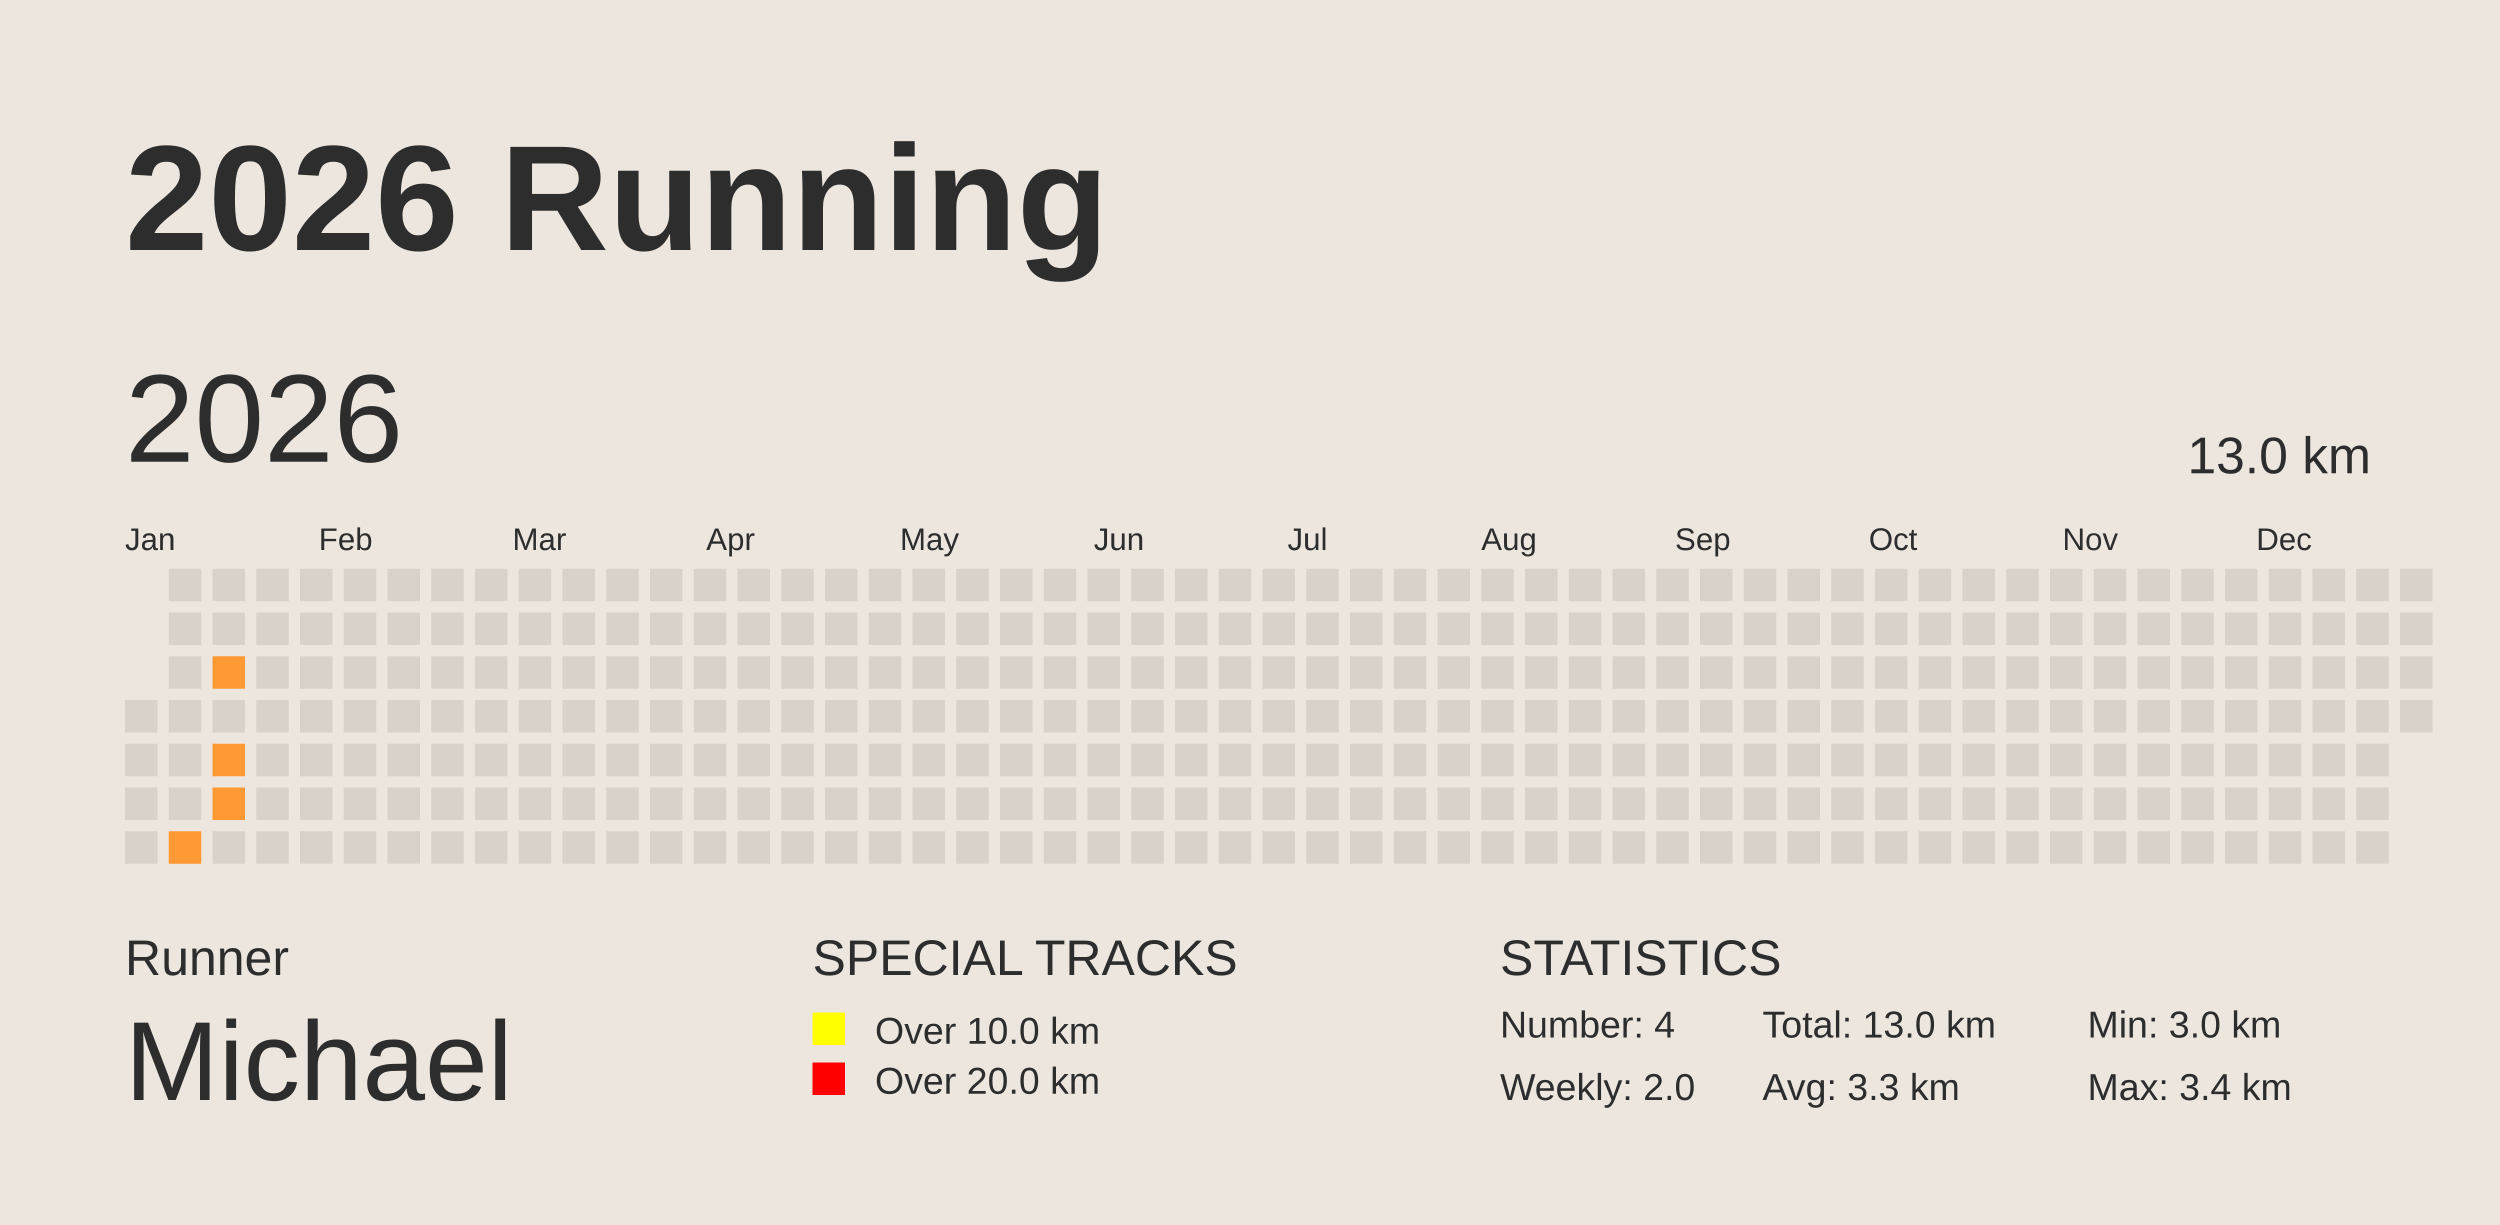
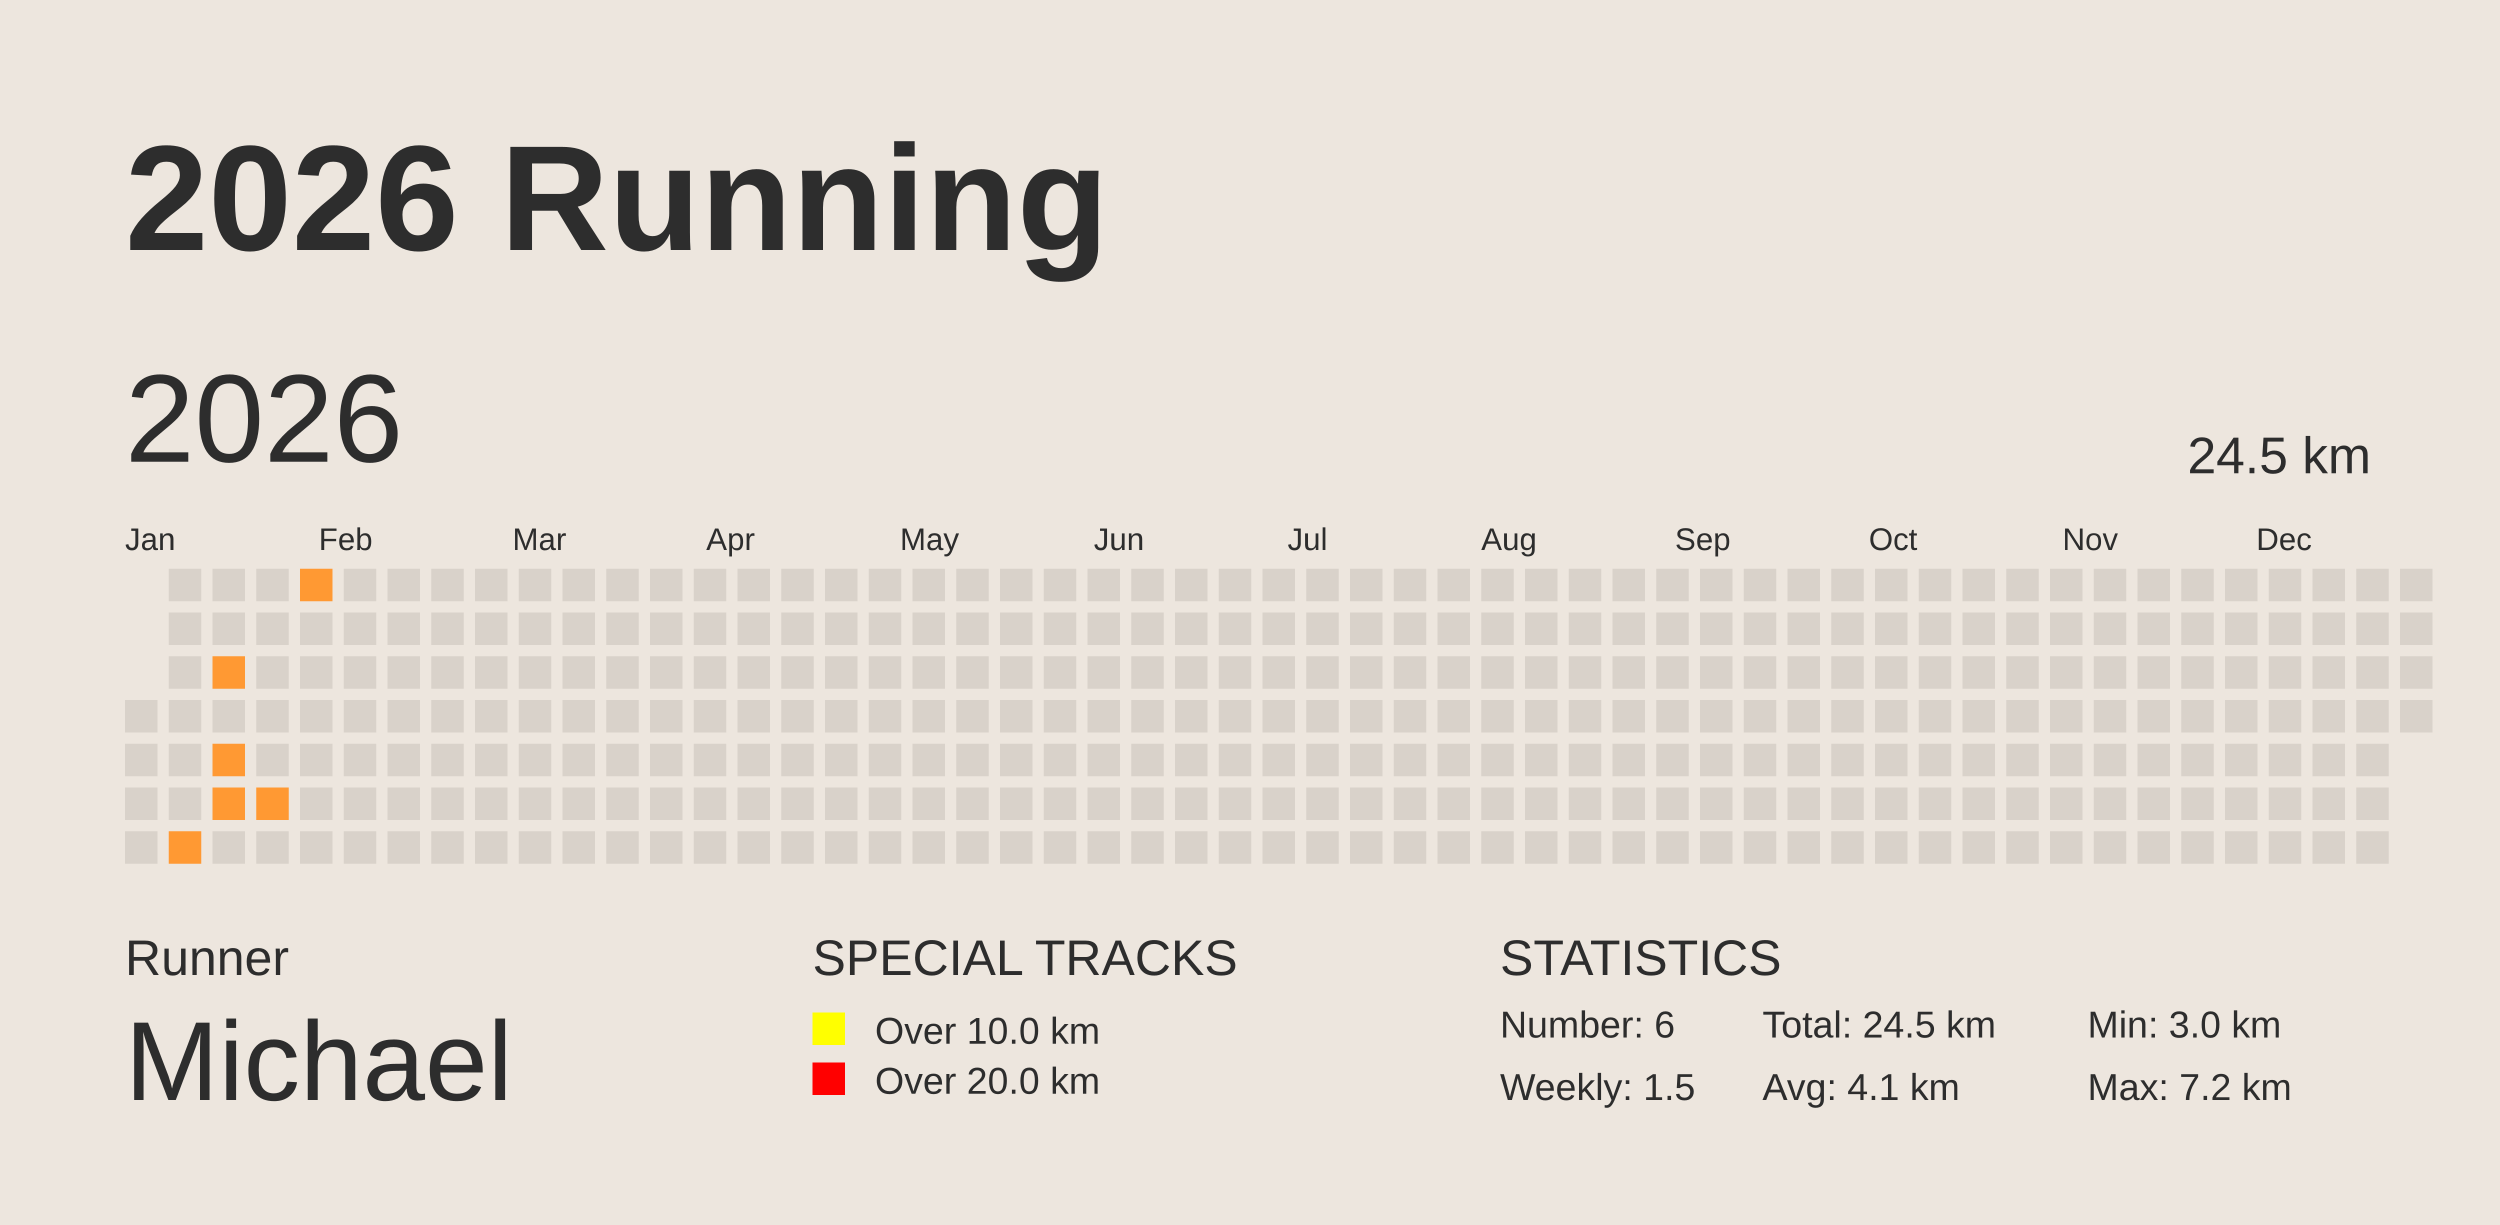
<svg xmlns="http://www.w3.org/2000/svg" baseProfile="full" height="98mm" version="1.1" viewBox="0,0,200,98" width="200mm">
  <defs />
  <rect fill="#EDE6DE" height="98" width="200" x="0" y="0" />
  <text fill="#2D2D2D" style="font-size:12px; font-family:Arial; font-weight:bold;" x="10" y="20">2026 Running</text>
  <text fill="#2D2D2D" style="font-size:4px; font-family:Arial" x="10" y="78">Runner</text>
  <text fill="#2D2D2D" style="font-size:9px; font-family:Arial" x="10" y="88">Michael</text>
  <text fill="#2D2D2D" style="font-size:4px; font-family:Arial" x="65" y="78">SPECIAL TRACKS</text>
  <rect fill="yellow" height="2.6" width="2.6" x="65" y="81" />
  <text fill="#2D2D2D" style="font-size:3px; font-family:Arial" x="70" y="83.5">Over 10.0 km</text>
  <rect fill="red" height="2.6" width="2.6" x="65" y="85" />
  <text fill="#2D2D2D" style="font-size:3px; font-family:Arial" x="70" y="87.5">Over 20.0 km</text>
  <text fill="#2D2D2D" style="font-size:4px; font-family:Arial" x="120" y="78">STATISTICS</text>
-   <text fill="#2D2D2D" style="font-size:3px; font-family:Arial" x="120" y="83">Number: 4</text>
-   <text fill="#2D2D2D" style="font-size:3px; font-family:Arial" x="120" y="88">Weekly: 2.0</text>
-   <text fill="#2D2D2D" style="font-size:3px; font-family:Arial" x="141" y="83">Total: 13.0 km</text>
-   <text fill="#2D2D2D" style="font-size:3px; font-family:Arial" x="141" y="88">Avg: 3.3 km</text>
+   <text fill="#2D2D2D" style="font-size:3px; font-family:Arial" x="120" y="83">Number: 6</text>
+   <text fill="#2D2D2D" style="font-size:3px; font-family:Arial" x="120" y="88">Weekly: 1.5</text>
+   <text fill="#2D2D2D" style="font-size:3px; font-family:Arial" x="141" y="83">Total: 24.5 km</text>
+   <text fill="#2D2D2D" style="font-size:3px; font-family:Arial" x="141" y="88">Avg: 4.1 km</text>
  <text fill="#2D2D2D" style="font-size:3px; font-family:Arial" x="167" y="83">Min: 3.0 km</text>
-   <text fill="#2D2D2D" style="font-size:3px; font-family:Arial" x="167" y="88">Max: 3.4 km</text>
+   <text fill="#2D2D2D" style="font-size:3px; font-family:Arial" x="167" y="88">Max: 7.2 km</text>
  <text dominant-baseline="hanging" fill="#2D2D2D" style="font-size:10.0px; font-family:Arial;" x="10" y="30">2026</text>
-   <text dominant-baseline="hanging" fill="#2D2D2D" style="font-size:4.125px; font-family:Arial;" x="175" y="35">13.0 km</text>
+   <text dominant-baseline="hanging" fill="#2D2D2D" style="font-size:4.125px; font-family:Arial;" x="175" y="35">24.5 km</text>
  <text fill="#2D2D2D" style="font-size:2.5px; font-family:Arial" x="10.0" y="44">Jan</text>
  <text fill="#2D2D2D" style="font-size:2.5px; font-family:Arial" x="25.5" y="44">Feb</text>
  <text fill="#2D2D2D" style="font-size:2.5px; font-family:Arial" x="41.0" y="44">Mar</text>
  <text fill="#2D2D2D" style="font-size:2.5px; font-family:Arial" x="56.5" y="44">Apr</text>
  <text fill="#2D2D2D" style="font-size:2.5px; font-family:Arial" x="72.0" y="44">May</text>
  <text fill="#2D2D2D" style="font-size:2.5px; font-family:Arial" x="87.5" y="44">Jun</text>
  <text fill="#2D2D2D" style="font-size:2.5px; font-family:Arial" x="103.0" y="44">Jul</text>
  <text fill="#2D2D2D" style="font-size:2.5px; font-family:Arial" x="118.5" y="44">Aug</text>
  <text fill="#2D2D2D" style="font-size:2.5px; font-family:Arial" x="134.0" y="44">Sep</text>
  <text fill="#2D2D2D" style="font-size:2.5px; font-family:Arial" x="149.5" y="44">Oct</text>
  <text fill="#2D2D2D" style="font-size:2.5px; font-family:Arial" x="165.0" y="44">Nov</text>
  <text fill="#2D2D2D" style="font-size:2.5px; font-family:Arial" x="180.5" y="44">Dec</text>
  <rect fill="#D9D2CA" height="2.6" width="2.6" x="10.0" y="56.0" />
  <rect fill="#D9D2CA" height="2.6" width="2.6" x="10.0" y="59.5" />
  <rect fill="#D9D2CA" height="2.6" width="2.6" x="10.0" y="63.0" />
  <rect fill="#D9D2CA" height="2.6" width="2.6" x="10.0" y="66.5" />
  <rect fill="#D9D2CA" height="2.6" width="2.6" x="13.5" y="45.5" />
  <rect fill="#D9D2CA" height="2.6" width="2.6" x="13.5" y="49.0" />
  <rect fill="#D9D2CA" height="2.6" width="2.6" x="13.5" y="52.5" />
  <rect fill="#D9D2CA" height="2.6" width="2.6" x="13.5" y="56.0" />
  <rect fill="#D9D2CA" height="2.6" width="2.6" x="13.5" y="59.5" />
  <rect fill="#D9D2CA" height="2.6" width="2.6" x="13.5" y="63.0" />
  <rect fill="#FF9933" height="2.6" width="2.6" x="13.5" y="66.5" />
  <rect fill="#D9D2CA" height="2.6" width="2.6" x="17.0" y="45.5" />
  <rect fill="#D9D2CA" height="2.6" width="2.6" x="17.0" y="49.0" />
  <rect fill="#FF9933" height="2.6" width="2.6" x="17.0" y="52.5" />
  <rect fill="#D9D2CA" height="2.6" width="2.6" x="17.0" y="56.0" />
  <rect fill="#FF9933" height="2.6" width="2.6" x="17.0" y="59.5" />
  <rect fill="#FF9933" height="2.6" width="2.6" x="17.0" y="63.0" />
  <rect fill="#D9D2CA" height="2.6" width="2.6" x="17.0" y="66.5" />
  <rect fill="#D9D2CA" height="2.6" width="2.6" x="20.5" y="45.5" />
  <rect fill="#D9D2CA" height="2.6" width="2.6" x="20.5" y="49.0" />
  <rect fill="#D9D2CA" height="2.6" width="2.6" x="20.5" y="52.5" />
  <rect fill="#D9D2CA" height="2.6" width="2.6" x="20.5" y="56.0" />
  <rect fill="#D9D2CA" height="2.6" width="2.6" x="20.5" y="59.5" />
-   <rect fill="#D9D2CA" height="2.6" width="2.6" x="20.5" y="63.0" />
+   <rect fill="#FF9933" height="2.6" width="2.6" x="20.5" y="63.0" />
  <rect fill="#D9D2CA" height="2.6" width="2.6" x="20.5" y="66.5" />
-   <rect fill="#D9D2CA" height="2.6" width="2.6" x="24.0" y="45.5" />
+   <rect fill="#FF9933" height="2.6" width="2.6" x="24.0" y="45.5" />
  <rect fill="#D9D2CA" height="2.6" width="2.6" x="24.0" y="49.0" />
  <rect fill="#D9D2CA" height="2.6" width="2.6" x="24.0" y="52.5" />
  <rect fill="#D9D2CA" height="2.6" width="2.6" x="24.0" y="56.0" />
  <rect fill="#D9D2CA" height="2.6" width="2.6" x="24.0" y="59.5" />
  <rect fill="#D9D2CA" height="2.6" width="2.6" x="24.0" y="63.0" />
  <rect fill="#D9D2CA" height="2.6" width="2.6" x="24.0" y="66.5" />
  <rect fill="#D9D2CA" height="2.6" width="2.6" x="27.5" y="45.5" />
  <rect fill="#D9D2CA" height="2.6" width="2.6" x="27.5" y="49.0" />
  <rect fill="#D9D2CA" height="2.6" width="2.6" x="27.5" y="52.5" />
  <rect fill="#D9D2CA" height="2.6" width="2.6" x="27.5" y="56.0" />
  <rect fill="#D9D2CA" height="2.6" width="2.6" x="27.5" y="59.5" />
  <rect fill="#D9D2CA" height="2.6" width="2.6" x="27.5" y="63.0" />
  <rect fill="#D9D2CA" height="2.6" width="2.6" x="27.5" y="66.5" />
  <rect fill="#D9D2CA" height="2.6" width="2.6" x="31.0" y="45.5" />
  <rect fill="#D9D2CA" height="2.6" width="2.6" x="31.0" y="49.0" />
  <rect fill="#D9D2CA" height="2.6" width="2.6" x="31.0" y="52.5" />
  <rect fill="#D9D2CA" height="2.6" width="2.6" x="31.0" y="56.0" />
  <rect fill="#D9D2CA" height="2.6" width="2.6" x="31.0" y="59.5" />
  <rect fill="#D9D2CA" height="2.6" width="2.6" x="31.0" y="63.0" />
  <rect fill="#D9D2CA" height="2.6" width="2.6" x="31.0" y="66.5" />
  <rect fill="#D9D2CA" height="2.6" width="2.6" x="34.5" y="45.5" />
  <rect fill="#D9D2CA" height="2.6" width="2.6" x="34.5" y="49.0" />
  <rect fill="#D9D2CA" height="2.6" width="2.6" x="34.5" y="52.5" />
  <rect fill="#D9D2CA" height="2.6" width="2.6" x="34.5" y="56.0" />
  <rect fill="#D9D2CA" height="2.6" width="2.6" x="34.5" y="59.5" />
  <rect fill="#D9D2CA" height="2.6" width="2.6" x="34.5" y="63.0" />
  <rect fill="#D9D2CA" height="2.6" width="2.6" x="34.5" y="66.5" />
  <rect fill="#D9D2CA" height="2.6" width="2.6" x="38.0" y="45.5" />
  <rect fill="#D9D2CA" height="2.6" width="2.6" x="38.0" y="49.0" />
  <rect fill="#D9D2CA" height="2.6" width="2.6" x="38.0" y="52.5" />
  <rect fill="#D9D2CA" height="2.6" width="2.6" x="38.0" y="56.0" />
  <rect fill="#D9D2CA" height="2.6" width="2.6" x="38.0" y="59.5" />
  <rect fill="#D9D2CA" height="2.6" width="2.6" x="38.0" y="63.0" />
  <rect fill="#D9D2CA" height="2.6" width="2.6" x="38.0" y="66.5" />
  <rect fill="#D9D2CA" height="2.6" width="2.6" x="41.5" y="45.5" />
  <rect fill="#D9D2CA" height="2.6" width="2.6" x="41.5" y="49.0" />
  <rect fill="#D9D2CA" height="2.6" width="2.6" x="41.5" y="52.5" />
  <rect fill="#D9D2CA" height="2.6" width="2.6" x="41.5" y="56.0" />
  <rect fill="#D9D2CA" height="2.6" width="2.6" x="41.5" y="59.5" />
  <rect fill="#D9D2CA" height="2.6" width="2.6" x="41.5" y="63.0" />
  <rect fill="#D9D2CA" height="2.6" width="2.6" x="41.5" y="66.5" />
  <rect fill="#D9D2CA" height="2.6" width="2.6" x="45.0" y="45.5" />
  <rect fill="#D9D2CA" height="2.6" width="2.6" x="45.0" y="49.0" />
  <rect fill="#D9D2CA" height="2.6" width="2.6" x="45.0" y="52.5" />
  <rect fill="#D9D2CA" height="2.6" width="2.6" x="45.0" y="56.0" />
  <rect fill="#D9D2CA" height="2.6" width="2.6" x="45.0" y="59.5" />
  <rect fill="#D9D2CA" height="2.6" width="2.6" x="45.0" y="63.0" />
  <rect fill="#D9D2CA" height="2.6" width="2.6" x="45.0" y="66.5" />
  <rect fill="#D9D2CA" height="2.6" width="2.6" x="48.5" y="45.5" />
  <rect fill="#D9D2CA" height="2.6" width="2.6" x="48.5" y="49.0" />
  <rect fill="#D9D2CA" height="2.6" width="2.6" x="48.5" y="52.5" />
  <rect fill="#D9D2CA" height="2.6" width="2.6" x="48.5" y="56.0" />
  <rect fill="#D9D2CA" height="2.6" width="2.6" x="48.5" y="59.5" />
  <rect fill="#D9D2CA" height="2.6" width="2.6" x="48.5" y="63.0" />
  <rect fill="#D9D2CA" height="2.6" width="2.6" x="48.5" y="66.5" />
  <rect fill="#D9D2CA" height="2.6" width="2.6" x="52.0" y="45.5" />
  <rect fill="#D9D2CA" height="2.6" width="2.6" x="52.0" y="49.0" />
  <rect fill="#D9D2CA" height="2.6" width="2.6" x="52.0" y="52.5" />
  <rect fill="#D9D2CA" height="2.6" width="2.6" x="52.0" y="56.0" />
  <rect fill="#D9D2CA" height="2.6" width="2.6" x="52.0" y="59.5" />
  <rect fill="#D9D2CA" height="2.6" width="2.6" x="52.0" y="63.0" />
  <rect fill="#D9D2CA" height="2.6" width="2.6" x="52.0" y="66.5" />
  <rect fill="#D9D2CA" height="2.6" width="2.6" x="55.5" y="45.5" />
  <rect fill="#D9D2CA" height="2.6" width="2.6" x="55.5" y="49.0" />
  <rect fill="#D9D2CA" height="2.6" width="2.6" x="55.5" y="52.5" />
  <rect fill="#D9D2CA" height="2.6" width="2.6" x="55.5" y="56.0" />
  <rect fill="#D9D2CA" height="2.6" width="2.6" x="55.5" y="59.5" />
  <rect fill="#D9D2CA" height="2.6" width="2.6" x="55.5" y="63.0" />
  <rect fill="#D9D2CA" height="2.6" width="2.6" x="55.5" y="66.5" />
  <rect fill="#D9D2CA" height="2.6" width="2.6" x="59.0" y="45.5" />
  <rect fill="#D9D2CA" height="2.6" width="2.6" x="59.0" y="49.0" />
  <rect fill="#D9D2CA" height="2.6" width="2.6" x="59.0" y="52.5" />
  <rect fill="#D9D2CA" height="2.6" width="2.6" x="59.0" y="56.0" />
  <rect fill="#D9D2CA" height="2.6" width="2.6" x="59.0" y="59.5" />
  <rect fill="#D9D2CA" height="2.6" width="2.6" x="59.0" y="63.0" />
  <rect fill="#D9D2CA" height="2.6" width="2.6" x="59.0" y="66.5" />
  <rect fill="#D9D2CA" height="2.6" width="2.6" x="62.5" y="45.5" />
  <rect fill="#D9D2CA" height="2.6" width="2.6" x="62.5" y="49.0" />
  <rect fill="#D9D2CA" height="2.6" width="2.6" x="62.5" y="52.5" />
  <rect fill="#D9D2CA" height="2.6" width="2.6" x="62.5" y="56.0" />
  <rect fill="#D9D2CA" height="2.6" width="2.6" x="62.5" y="59.5" />
  <rect fill="#D9D2CA" height="2.6" width="2.6" x="62.5" y="63.0" />
  <rect fill="#D9D2CA" height="2.6" width="2.6" x="62.5" y="66.5" />
  <rect fill="#D9D2CA" height="2.6" width="2.6" x="66.0" y="45.5" />
  <rect fill="#D9D2CA" height="2.6" width="2.6" x="66.0" y="49.0" />
  <rect fill="#D9D2CA" height="2.6" width="2.6" x="66.0" y="52.5" />
  <rect fill="#D9D2CA" height="2.6" width="2.6" x="66.0" y="56.0" />
  <rect fill="#D9D2CA" height="2.6" width="2.6" x="66.0" y="59.5" />
  <rect fill="#D9D2CA" height="2.6" width="2.6" x="66.0" y="63.0" />
  <rect fill="#D9D2CA" height="2.6" width="2.6" x="66.0" y="66.5" />
  <rect fill="#D9D2CA" height="2.6" width="2.6" x="69.5" y="45.5" />
  <rect fill="#D9D2CA" height="2.6" width="2.6" x="69.5" y="49.0" />
  <rect fill="#D9D2CA" height="2.6" width="2.6" x="69.5" y="52.5" />
  <rect fill="#D9D2CA" height="2.6" width="2.6" x="69.5" y="56.0" />
  <rect fill="#D9D2CA" height="2.6" width="2.6" x="69.5" y="59.5" />
  <rect fill="#D9D2CA" height="2.6" width="2.6" x="69.5" y="63.0" />
  <rect fill="#D9D2CA" height="2.6" width="2.6" x="69.5" y="66.5" />
  <rect fill="#D9D2CA" height="2.6" width="2.6" x="73.0" y="45.5" />
  <rect fill="#D9D2CA" height="2.6" width="2.6" x="73.0" y="49.0" />
  <rect fill="#D9D2CA" height="2.6" width="2.6" x="73.0" y="52.5" />
  <rect fill="#D9D2CA" height="2.6" width="2.6" x="73.0" y="56.0" />
  <rect fill="#D9D2CA" height="2.6" width="2.6" x="73.0" y="59.5" />
  <rect fill="#D9D2CA" height="2.6" width="2.6" x="73.0" y="63.0" />
  <rect fill="#D9D2CA" height="2.6" width="2.6" x="73.0" y="66.5" />
  <rect fill="#D9D2CA" height="2.6" width="2.6" x="76.5" y="45.5" />
  <rect fill="#D9D2CA" height="2.6" width="2.6" x="76.5" y="49.0" />
  <rect fill="#D9D2CA" height="2.6" width="2.6" x="76.5" y="52.5" />
  <rect fill="#D9D2CA" height="2.6" width="2.6" x="76.5" y="56.0" />
  <rect fill="#D9D2CA" height="2.6" width="2.6" x="76.5" y="59.5" />
  <rect fill="#D9D2CA" height="2.6" width="2.6" x="76.5" y="63.0" />
  <rect fill="#D9D2CA" height="2.6" width="2.6" x="76.5" y="66.5" />
  <rect fill="#D9D2CA" height="2.6" width="2.6" x="80.0" y="45.5" />
  <rect fill="#D9D2CA" height="2.6" width="2.6" x="80.0" y="49.0" />
  <rect fill="#D9D2CA" height="2.6" width="2.6" x="80.0" y="52.5" />
  <rect fill="#D9D2CA" height="2.6" width="2.6" x="80.0" y="56.0" />
  <rect fill="#D9D2CA" height="2.6" width="2.6" x="80.0" y="59.5" />
  <rect fill="#D9D2CA" height="2.6" width="2.6" x="80.0" y="63.0" />
  <rect fill="#D9D2CA" height="2.6" width="2.6" x="80.0" y="66.5" />
  <rect fill="#D9D2CA" height="2.6" width="2.6" x="83.5" y="45.5" />
  <rect fill="#D9D2CA" height="2.6" width="2.6" x="83.5" y="49.0" />
  <rect fill="#D9D2CA" height="2.6" width="2.6" x="83.5" y="52.5" />
  <rect fill="#D9D2CA" height="2.6" width="2.6" x="83.5" y="56.0" />
  <rect fill="#D9D2CA" height="2.6" width="2.6" x="83.5" y="59.5" />
  <rect fill="#D9D2CA" height="2.6" width="2.6" x="83.5" y="63.0" />
  <rect fill="#D9D2CA" height="2.6" width="2.6" x="83.5" y="66.5" />
  <rect fill="#D9D2CA" height="2.6" width="2.6" x="87.0" y="45.5" />
  <rect fill="#D9D2CA" height="2.6" width="2.6" x="87.0" y="49.0" />
  <rect fill="#D9D2CA" height="2.6" width="2.6" x="87.0" y="52.5" />
  <rect fill="#D9D2CA" height="2.6" width="2.6" x="87.0" y="56.0" />
  <rect fill="#D9D2CA" height="2.6" width="2.6" x="87.0" y="59.5" />
  <rect fill="#D9D2CA" height="2.6" width="2.6" x="87.0" y="63.0" />
  <rect fill="#D9D2CA" height="2.6" width="2.6" x="87.0" y="66.5" />
  <rect fill="#D9D2CA" height="2.6" width="2.6" x="90.5" y="45.5" />
  <rect fill="#D9D2CA" height="2.6" width="2.6" x="90.5" y="49.0" />
  <rect fill="#D9D2CA" height="2.6" width="2.6" x="90.5" y="52.5" />
  <rect fill="#D9D2CA" height="2.6" width="2.6" x="90.5" y="56.0" />
  <rect fill="#D9D2CA" height="2.6" width="2.6" x="90.5" y="59.5" />
  <rect fill="#D9D2CA" height="2.6" width="2.6" x="90.5" y="63.0" />
  <rect fill="#D9D2CA" height="2.6" width="2.6" x="90.5" y="66.5" />
  <rect fill="#D9D2CA" height="2.6" width="2.6" x="94.0" y="45.5" />
  <rect fill="#D9D2CA" height="2.6" width="2.6" x="94.0" y="49.0" />
  <rect fill="#D9D2CA" height="2.6" width="2.6" x="94.0" y="52.5" />
  <rect fill="#D9D2CA" height="2.6" width="2.6" x="94.0" y="56.0" />
  <rect fill="#D9D2CA" height="2.6" width="2.6" x="94.0" y="59.5" />
  <rect fill="#D9D2CA" height="2.6" width="2.6" x="94.0" y="63.0" />
  <rect fill="#D9D2CA" height="2.6" width="2.6" x="94.0" y="66.5" />
  <rect fill="#D9D2CA" height="2.6" width="2.6" x="97.5" y="45.5" />
  <rect fill="#D9D2CA" height="2.6" width="2.6" x="97.5" y="49.0" />
  <rect fill="#D9D2CA" height="2.6" width="2.6" x="97.5" y="52.5" />
  <rect fill="#D9D2CA" height="2.6" width="2.6" x="97.5" y="56.0" />
  <rect fill="#D9D2CA" height="2.6" width="2.6" x="97.5" y="59.5" />
  <rect fill="#D9D2CA" height="2.6" width="2.6" x="97.5" y="63.0" />
  <rect fill="#D9D2CA" height="2.6" width="2.6" x="97.5" y="66.5" />
  <rect fill="#D9D2CA" height="2.6" width="2.6" x="101.0" y="45.5" />
  <rect fill="#D9D2CA" height="2.6" width="2.6" x="101.0" y="49.0" />
  <rect fill="#D9D2CA" height="2.6" width="2.6" x="101.0" y="52.5" />
  <rect fill="#D9D2CA" height="2.6" width="2.6" x="101.0" y="56.0" />
  <rect fill="#D9D2CA" height="2.6" width="2.6" x="101.0" y="59.5" />
  <rect fill="#D9D2CA" height="2.6" width="2.6" x="101.0" y="63.0" />
  <rect fill="#D9D2CA" height="2.6" width="2.6" x="101.0" y="66.5" />
  <rect fill="#D9D2CA" height="2.6" width="2.6" x="104.5" y="45.5" />
  <rect fill="#D9D2CA" height="2.6" width="2.6" x="104.5" y="49.0" />
  <rect fill="#D9D2CA" height="2.6" width="2.6" x="104.5" y="52.5" />
  <rect fill="#D9D2CA" height="2.6" width="2.6" x="104.5" y="56.0" />
  <rect fill="#D9D2CA" height="2.6" width="2.6" x="104.5" y="59.5" />
  <rect fill="#D9D2CA" height="2.6" width="2.6" x="104.5" y="63.0" />
  <rect fill="#D9D2CA" height="2.6" width="2.6" x="104.5" y="66.5" />
  <rect fill="#D9D2CA" height="2.6" width="2.6" x="108.0" y="45.5" />
  <rect fill="#D9D2CA" height="2.6" width="2.6" x="108.0" y="49.0" />
  <rect fill="#D9D2CA" height="2.6" width="2.6" x="108.0" y="52.5" />
  <rect fill="#D9D2CA" height="2.6" width="2.6" x="108.0" y="56.0" />
  <rect fill="#D9D2CA" height="2.6" width="2.6" x="108.0" y="59.5" />
  <rect fill="#D9D2CA" height="2.6" width="2.6" x="108.0" y="63.0" />
  <rect fill="#D9D2CA" height="2.6" width="2.6" x="108.0" y="66.5" />
  <rect fill="#D9D2CA" height="2.6" width="2.6" x="111.5" y="45.5" />
  <rect fill="#D9D2CA" height="2.6" width="2.6" x="111.5" y="49.0" />
  <rect fill="#D9D2CA" height="2.6" width="2.6" x="111.5" y="52.5" />
  <rect fill="#D9D2CA" height="2.6" width="2.6" x="111.5" y="56.0" />
  <rect fill="#D9D2CA" height="2.6" width="2.6" x="111.5" y="59.5" />
  <rect fill="#D9D2CA" height="2.6" width="2.6" x="111.5" y="63.0" />
  <rect fill="#D9D2CA" height="2.6" width="2.6" x="111.5" y="66.5" />
  <rect fill="#D9D2CA" height="2.6" width="2.6" x="115.0" y="45.5" />
  <rect fill="#D9D2CA" height="2.6" width="2.6" x="115.0" y="49.0" />
  <rect fill="#D9D2CA" height="2.6" width="2.6" x="115.0" y="52.5" />
  <rect fill="#D9D2CA" height="2.6" width="2.6" x="115.0" y="56.0" />
  <rect fill="#D9D2CA" height="2.6" width="2.6" x="115.0" y="59.5" />
  <rect fill="#D9D2CA" height="2.6" width="2.6" x="115.0" y="63.0" />
  <rect fill="#D9D2CA" height="2.6" width="2.6" x="115.0" y="66.5" />
  <rect fill="#D9D2CA" height="2.6" width="2.6" x="118.5" y="45.5" />
  <rect fill="#D9D2CA" height="2.6" width="2.6" x="118.5" y="49.0" />
  <rect fill="#D9D2CA" height="2.6" width="2.6" x="118.5" y="52.5" />
  <rect fill="#D9D2CA" height="2.6" width="2.6" x="118.5" y="56.0" />
  <rect fill="#D9D2CA" height="2.6" width="2.6" x="118.5" y="59.5" />
  <rect fill="#D9D2CA" height="2.6" width="2.6" x="118.5" y="63.0" />
  <rect fill="#D9D2CA" height="2.6" width="2.6" x="118.5" y="66.5" />
  <rect fill="#D9D2CA" height="2.6" width="2.6" x="122.0" y="45.5" />
  <rect fill="#D9D2CA" height="2.6" width="2.6" x="122.0" y="49.0" />
  <rect fill="#D9D2CA" height="2.6" width="2.6" x="122.0" y="52.5" />
  <rect fill="#D9D2CA" height="2.6" width="2.6" x="122.0" y="56.0" />
  <rect fill="#D9D2CA" height="2.6" width="2.6" x="122.0" y="59.5" />
  <rect fill="#D9D2CA" height="2.6" width="2.6" x="122.0" y="63.0" />
  <rect fill="#D9D2CA" height="2.6" width="2.6" x="122.0" y="66.5" />
  <rect fill="#D9D2CA" height="2.6" width="2.6" x="125.5" y="45.5" />
  <rect fill="#D9D2CA" height="2.6" width="2.6" x="125.5" y="49.0" />
  <rect fill="#D9D2CA" height="2.6" width="2.6" x="125.5" y="52.5" />
  <rect fill="#D9D2CA" height="2.6" width="2.6" x="125.5" y="56.0" />
  <rect fill="#D9D2CA" height="2.6" width="2.6" x="125.5" y="59.5" />
  <rect fill="#D9D2CA" height="2.6" width="2.6" x="125.5" y="63.0" />
  <rect fill="#D9D2CA" height="2.6" width="2.6" x="125.5" y="66.5" />
  <rect fill="#D9D2CA" height="2.6" width="2.6" x="129.0" y="45.5" />
  <rect fill="#D9D2CA" height="2.6" width="2.6" x="129.0" y="49.0" />
  <rect fill="#D9D2CA" height="2.6" width="2.6" x="129.0" y="52.5" />
  <rect fill="#D9D2CA" height="2.6" width="2.6" x="129.0" y="56.0" />
  <rect fill="#D9D2CA" height="2.6" width="2.6" x="129.0" y="59.5" />
  <rect fill="#D9D2CA" height="2.6" width="2.6" x="129.0" y="63.0" />
  <rect fill="#D9D2CA" height="2.6" width="2.6" x="129.0" y="66.5" />
  <rect fill="#D9D2CA" height="2.6" width="2.6" x="132.5" y="45.5" />
  <rect fill="#D9D2CA" height="2.6" width="2.6" x="132.5" y="49.0" />
  <rect fill="#D9D2CA" height="2.6" width="2.6" x="132.5" y="52.5" />
  <rect fill="#D9D2CA" height="2.6" width="2.6" x="132.5" y="56.0" />
  <rect fill="#D9D2CA" height="2.6" width="2.6" x="132.5" y="59.5" />
  <rect fill="#D9D2CA" height="2.6" width="2.6" x="132.5" y="63.0" />
  <rect fill="#D9D2CA" height="2.6" width="2.6" x="132.5" y="66.5" />
  <rect fill="#D9D2CA" height="2.6" width="2.6" x="136.0" y="45.5" />
  <rect fill="#D9D2CA" height="2.6" width="2.6" x="136.0" y="49.0" />
  <rect fill="#D9D2CA" height="2.6" width="2.6" x="136.0" y="52.5" />
  <rect fill="#D9D2CA" height="2.6" width="2.6" x="136.0" y="56.0" />
  <rect fill="#D9D2CA" height="2.6" width="2.6" x="136.0" y="59.5" />
  <rect fill="#D9D2CA" height="2.6" width="2.6" x="136.0" y="63.0" />
  <rect fill="#D9D2CA" height="2.6" width="2.6" x="136.0" y="66.5" />
  <rect fill="#D9D2CA" height="2.6" width="2.6" x="139.5" y="45.5" />
  <rect fill="#D9D2CA" height="2.6" width="2.6" x="139.5" y="49.0" />
  <rect fill="#D9D2CA" height="2.6" width="2.6" x="139.5" y="52.5" />
  <rect fill="#D9D2CA" height="2.6" width="2.6" x="139.5" y="56.0" />
  <rect fill="#D9D2CA" height="2.6" width="2.6" x="139.5" y="59.5" />
  <rect fill="#D9D2CA" height="2.6" width="2.6" x="139.5" y="63.0" />
  <rect fill="#D9D2CA" height="2.6" width="2.6" x="139.5" y="66.5" />
  <rect fill="#D9D2CA" height="2.6" width="2.6" x="143.0" y="45.5" />
  <rect fill="#D9D2CA" height="2.6" width="2.6" x="143.0" y="49.0" />
  <rect fill="#D9D2CA" height="2.6" width="2.6" x="143.0" y="52.5" />
  <rect fill="#D9D2CA" height="2.6" width="2.6" x="143.0" y="56.0" />
  <rect fill="#D9D2CA" height="2.6" width="2.6" x="143.0" y="59.5" />
  <rect fill="#D9D2CA" height="2.6" width="2.6" x="143.0" y="63.0" />
  <rect fill="#D9D2CA" height="2.6" width="2.6" x="143.0" y="66.5" />
  <rect fill="#D9D2CA" height="2.6" width="2.6" x="146.5" y="45.5" />
  <rect fill="#D9D2CA" height="2.6" width="2.6" x="146.5" y="49.0" />
  <rect fill="#D9D2CA" height="2.6" width="2.6" x="146.5" y="52.5" />
  <rect fill="#D9D2CA" height="2.6" width="2.6" x="146.5" y="56.0" />
  <rect fill="#D9D2CA" height="2.6" width="2.6" x="146.5" y="59.5" />
  <rect fill="#D9D2CA" height="2.6" width="2.6" x="146.5" y="63.0" />
  <rect fill="#D9D2CA" height="2.6" width="2.6" x="146.5" y="66.5" />
  <rect fill="#D9D2CA" height="2.6" width="2.6" x="150.0" y="45.5" />
  <rect fill="#D9D2CA" height="2.6" width="2.6" x="150.0" y="49.0" />
  <rect fill="#D9D2CA" height="2.6" width="2.6" x="150.0" y="52.5" />
  <rect fill="#D9D2CA" height="2.6" width="2.6" x="150.0" y="56.0" />
  <rect fill="#D9D2CA" height="2.6" width="2.6" x="150.0" y="59.5" />
  <rect fill="#D9D2CA" height="2.6" width="2.6" x="150.0" y="63.0" />
  <rect fill="#D9D2CA" height="2.6" width="2.6" x="150.0" y="66.5" />
  <rect fill="#D9D2CA" height="2.6" width="2.6" x="153.5" y="45.5" />
  <rect fill="#D9D2CA" height="2.6" width="2.6" x="153.5" y="49.0" />
  <rect fill="#D9D2CA" height="2.6" width="2.6" x="153.5" y="52.5" />
  <rect fill="#D9D2CA" height="2.6" width="2.6" x="153.5" y="56.0" />
  <rect fill="#D9D2CA" height="2.6" width="2.6" x="153.5" y="59.5" />
  <rect fill="#D9D2CA" height="2.6" width="2.6" x="153.5" y="63.0" />
  <rect fill="#D9D2CA" height="2.6" width="2.6" x="153.5" y="66.5" />
  <rect fill="#D9D2CA" height="2.6" width="2.6" x="157.0" y="45.5" />
  <rect fill="#D9D2CA" height="2.6" width="2.6" x="157.0" y="49.0" />
  <rect fill="#D9D2CA" height="2.6" width="2.6" x="157.0" y="52.5" />
  <rect fill="#D9D2CA" height="2.6" width="2.6" x="157.0" y="56.0" />
  <rect fill="#D9D2CA" height="2.6" width="2.6" x="157.0" y="59.5" />
  <rect fill="#D9D2CA" height="2.6" width="2.6" x="157.0" y="63.0" />
  <rect fill="#D9D2CA" height="2.6" width="2.6" x="157.0" y="66.5" />
  <rect fill="#D9D2CA" height="2.6" width="2.6" x="160.5" y="45.5" />
  <rect fill="#D9D2CA" height="2.6" width="2.6" x="160.5" y="49.0" />
  <rect fill="#D9D2CA" height="2.6" width="2.6" x="160.5" y="52.5" />
  <rect fill="#D9D2CA" height="2.6" width="2.6" x="160.5" y="56.0" />
  <rect fill="#D9D2CA" height="2.6" width="2.6" x="160.5" y="59.5" />
  <rect fill="#D9D2CA" height="2.6" width="2.6" x="160.5" y="63.0" />
  <rect fill="#D9D2CA" height="2.6" width="2.6" x="160.5" y="66.5" />
  <rect fill="#D9D2CA" height="2.6" width="2.6" x="164.0" y="45.5" />
  <rect fill="#D9D2CA" height="2.6" width="2.6" x="164.0" y="49.0" />
  <rect fill="#D9D2CA" height="2.6" width="2.6" x="164.0" y="52.5" />
  <rect fill="#D9D2CA" height="2.6" width="2.6" x="164.0" y="56.0" />
  <rect fill="#D9D2CA" height="2.6" width="2.6" x="164.0" y="59.5" />
  <rect fill="#D9D2CA" height="2.6" width="2.6" x="164.0" y="63.0" />
  <rect fill="#D9D2CA" height="2.6" width="2.6" x="164.0" y="66.5" />
  <rect fill="#D9D2CA" height="2.6" width="2.6" x="167.5" y="45.5" />
  <rect fill="#D9D2CA" height="2.6" width="2.6" x="167.5" y="49.0" />
  <rect fill="#D9D2CA" height="2.6" width="2.6" x="167.5" y="52.5" />
  <rect fill="#D9D2CA" height="2.6" width="2.6" x="167.5" y="56.0" />
  <rect fill="#D9D2CA" height="2.6" width="2.6" x="167.5" y="59.5" />
  <rect fill="#D9D2CA" height="2.6" width="2.6" x="167.5" y="63.0" />
  <rect fill="#D9D2CA" height="2.6" width="2.6" x="167.5" y="66.5" />
  <rect fill="#D9D2CA" height="2.6" width="2.6" x="171.0" y="45.5" />
  <rect fill="#D9D2CA" height="2.6" width="2.6" x="171.0" y="49.0" />
  <rect fill="#D9D2CA" height="2.6" width="2.6" x="171.0" y="52.5" />
  <rect fill="#D9D2CA" height="2.6" width="2.6" x="171.0" y="56.0" />
  <rect fill="#D9D2CA" height="2.6" width="2.6" x="171.0" y="59.5" />
  <rect fill="#D9D2CA" height="2.6" width="2.6" x="171.0" y="63.0" />
  <rect fill="#D9D2CA" height="2.6" width="2.6" x="171.0" y="66.5" />
  <rect fill="#D9D2CA" height="2.6" width="2.6" x="174.5" y="45.5" />
  <rect fill="#D9D2CA" height="2.6" width="2.6" x="174.5" y="49.0" />
  <rect fill="#D9D2CA" height="2.6" width="2.6" x="174.5" y="52.5" />
  <rect fill="#D9D2CA" height="2.6" width="2.6" x="174.5" y="56.0" />
  <rect fill="#D9D2CA" height="2.6" width="2.6" x="174.5" y="59.5" />
  <rect fill="#D9D2CA" height="2.6" width="2.6" x="174.5" y="63.0" />
  <rect fill="#D9D2CA" height="2.6" width="2.6" x="174.5" y="66.5" />
  <rect fill="#D9D2CA" height="2.6" width="2.6" x="178.0" y="45.5" />
  <rect fill="#D9D2CA" height="2.6" width="2.6" x="178.0" y="49.0" />
  <rect fill="#D9D2CA" height="2.6" width="2.6" x="178.0" y="52.5" />
  <rect fill="#D9D2CA" height="2.6" width="2.6" x="178.0" y="56.0" />
  <rect fill="#D9D2CA" height="2.6" width="2.6" x="178.0" y="59.5" />
  <rect fill="#D9D2CA" height="2.6" width="2.6" x="178.0" y="63.0" />
  <rect fill="#D9D2CA" height="2.6" width="2.6" x="178.0" y="66.5" />
  <rect fill="#D9D2CA" height="2.6" width="2.6" x="181.5" y="45.5" />
  <rect fill="#D9D2CA" height="2.6" width="2.6" x="181.5" y="49.0" />
  <rect fill="#D9D2CA" height="2.6" width="2.6" x="181.5" y="52.5" />
  <rect fill="#D9D2CA" height="2.6" width="2.6" x="181.5" y="56.0" />
  <rect fill="#D9D2CA" height="2.6" width="2.6" x="181.5" y="59.5" />
  <rect fill="#D9D2CA" height="2.6" width="2.6" x="181.5" y="63.0" />
  <rect fill="#D9D2CA" height="2.6" width="2.6" x="181.5" y="66.5" />
  <rect fill="#D9D2CA" height="2.6" width="2.6" x="185.0" y="45.5" />
  <rect fill="#D9D2CA" height="2.6" width="2.6" x="185.0" y="49.0" />
  <rect fill="#D9D2CA" height="2.6" width="2.6" x="185.0" y="52.5" />
  <rect fill="#D9D2CA" height="2.6" width="2.6" x="185.0" y="56.0" />
  <rect fill="#D9D2CA" height="2.6" width="2.6" x="185.0" y="59.5" />
  <rect fill="#D9D2CA" height="2.6" width="2.6" x="185.0" y="63.0" />
  <rect fill="#D9D2CA" height="2.6" width="2.6" x="185.0" y="66.5" />
  <rect fill="#D9D2CA" height="2.6" width="2.6" x="188.5" y="45.5" />
  <rect fill="#D9D2CA" height="2.6" width="2.6" x="188.5" y="49.0" />
  <rect fill="#D9D2CA" height="2.6" width="2.6" x="188.5" y="52.5" />
  <rect fill="#D9D2CA" height="2.6" width="2.6" x="188.5" y="56.0" />
  <rect fill="#D9D2CA" height="2.6" width="2.6" x="188.5" y="59.5" />
  <rect fill="#D9D2CA" height="2.6" width="2.6" x="188.5" y="63.0" />
  <rect fill="#D9D2CA" height="2.6" width="2.6" x="188.5" y="66.5" />
  <rect fill="#D9D2CA" height="2.6" width="2.6" x="192.0" y="45.5" />
  <rect fill="#D9D2CA" height="2.6" width="2.6" x="192.0" y="49.0" />
  <rect fill="#D9D2CA" height="2.6" width="2.6" x="192.0" y="52.5" />
  <rect fill="#D9D2CA" height="2.6" width="2.6" x="192.0" y="56.0" />
</svg>
